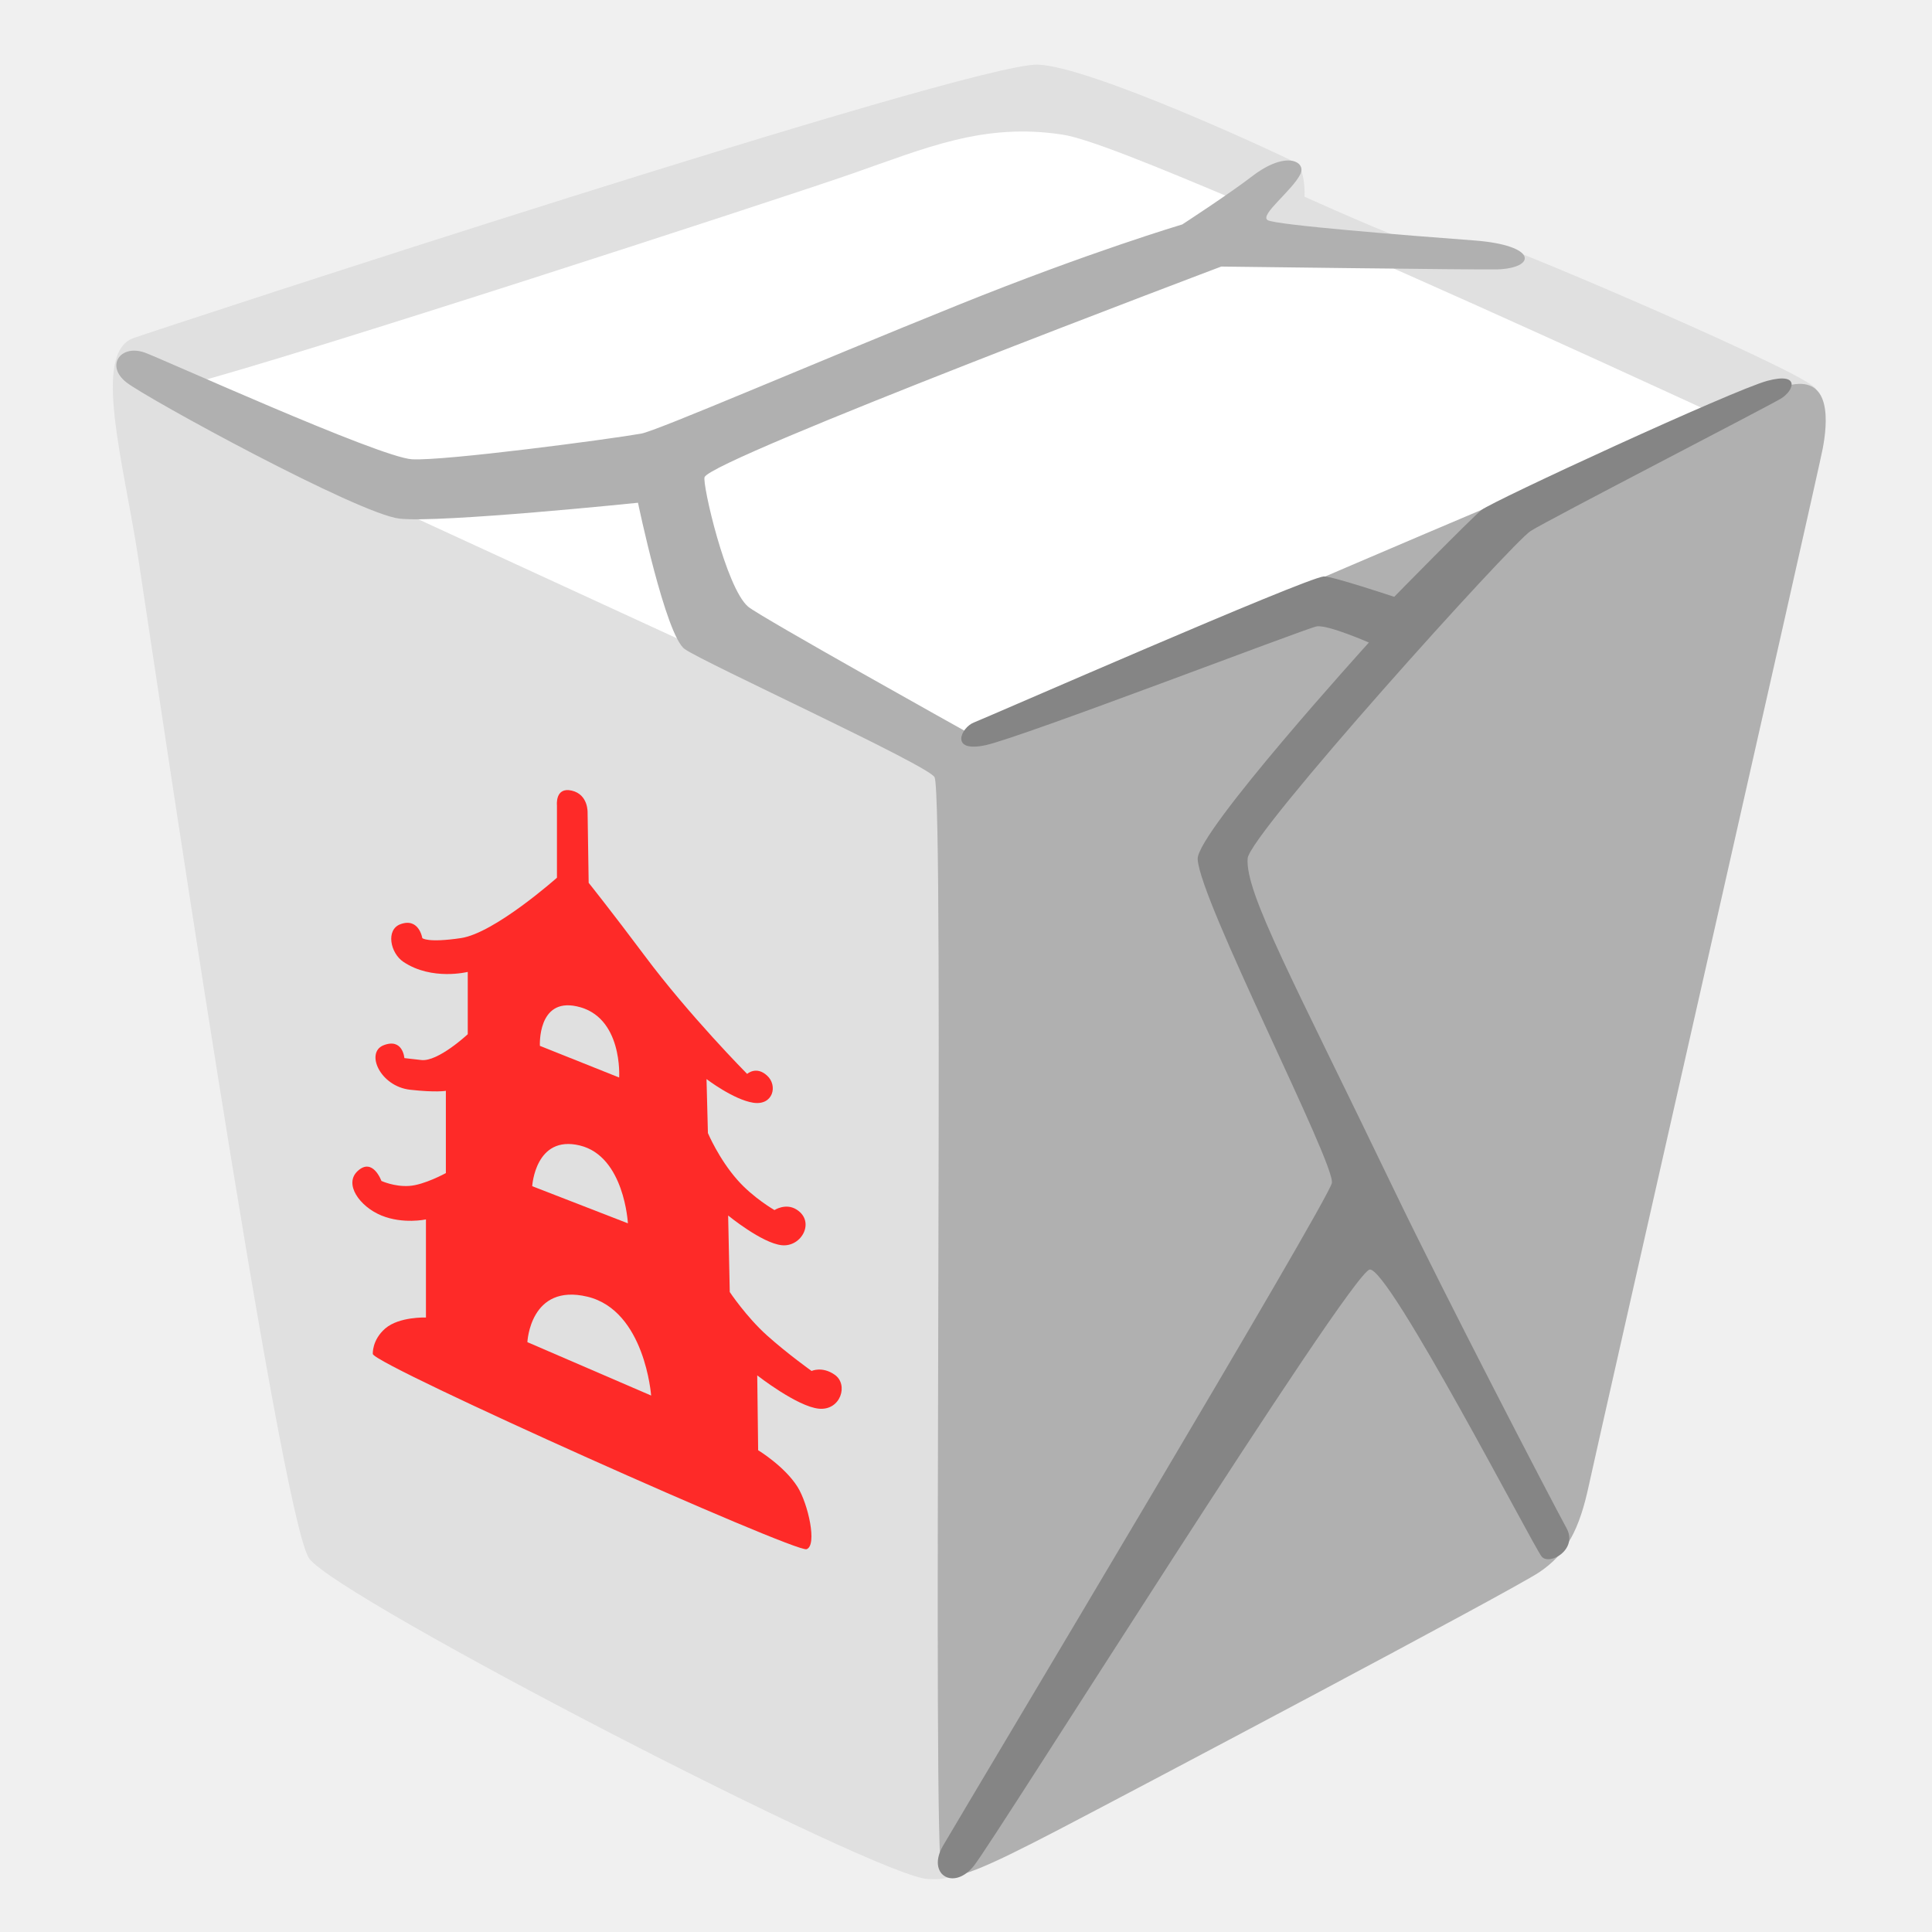
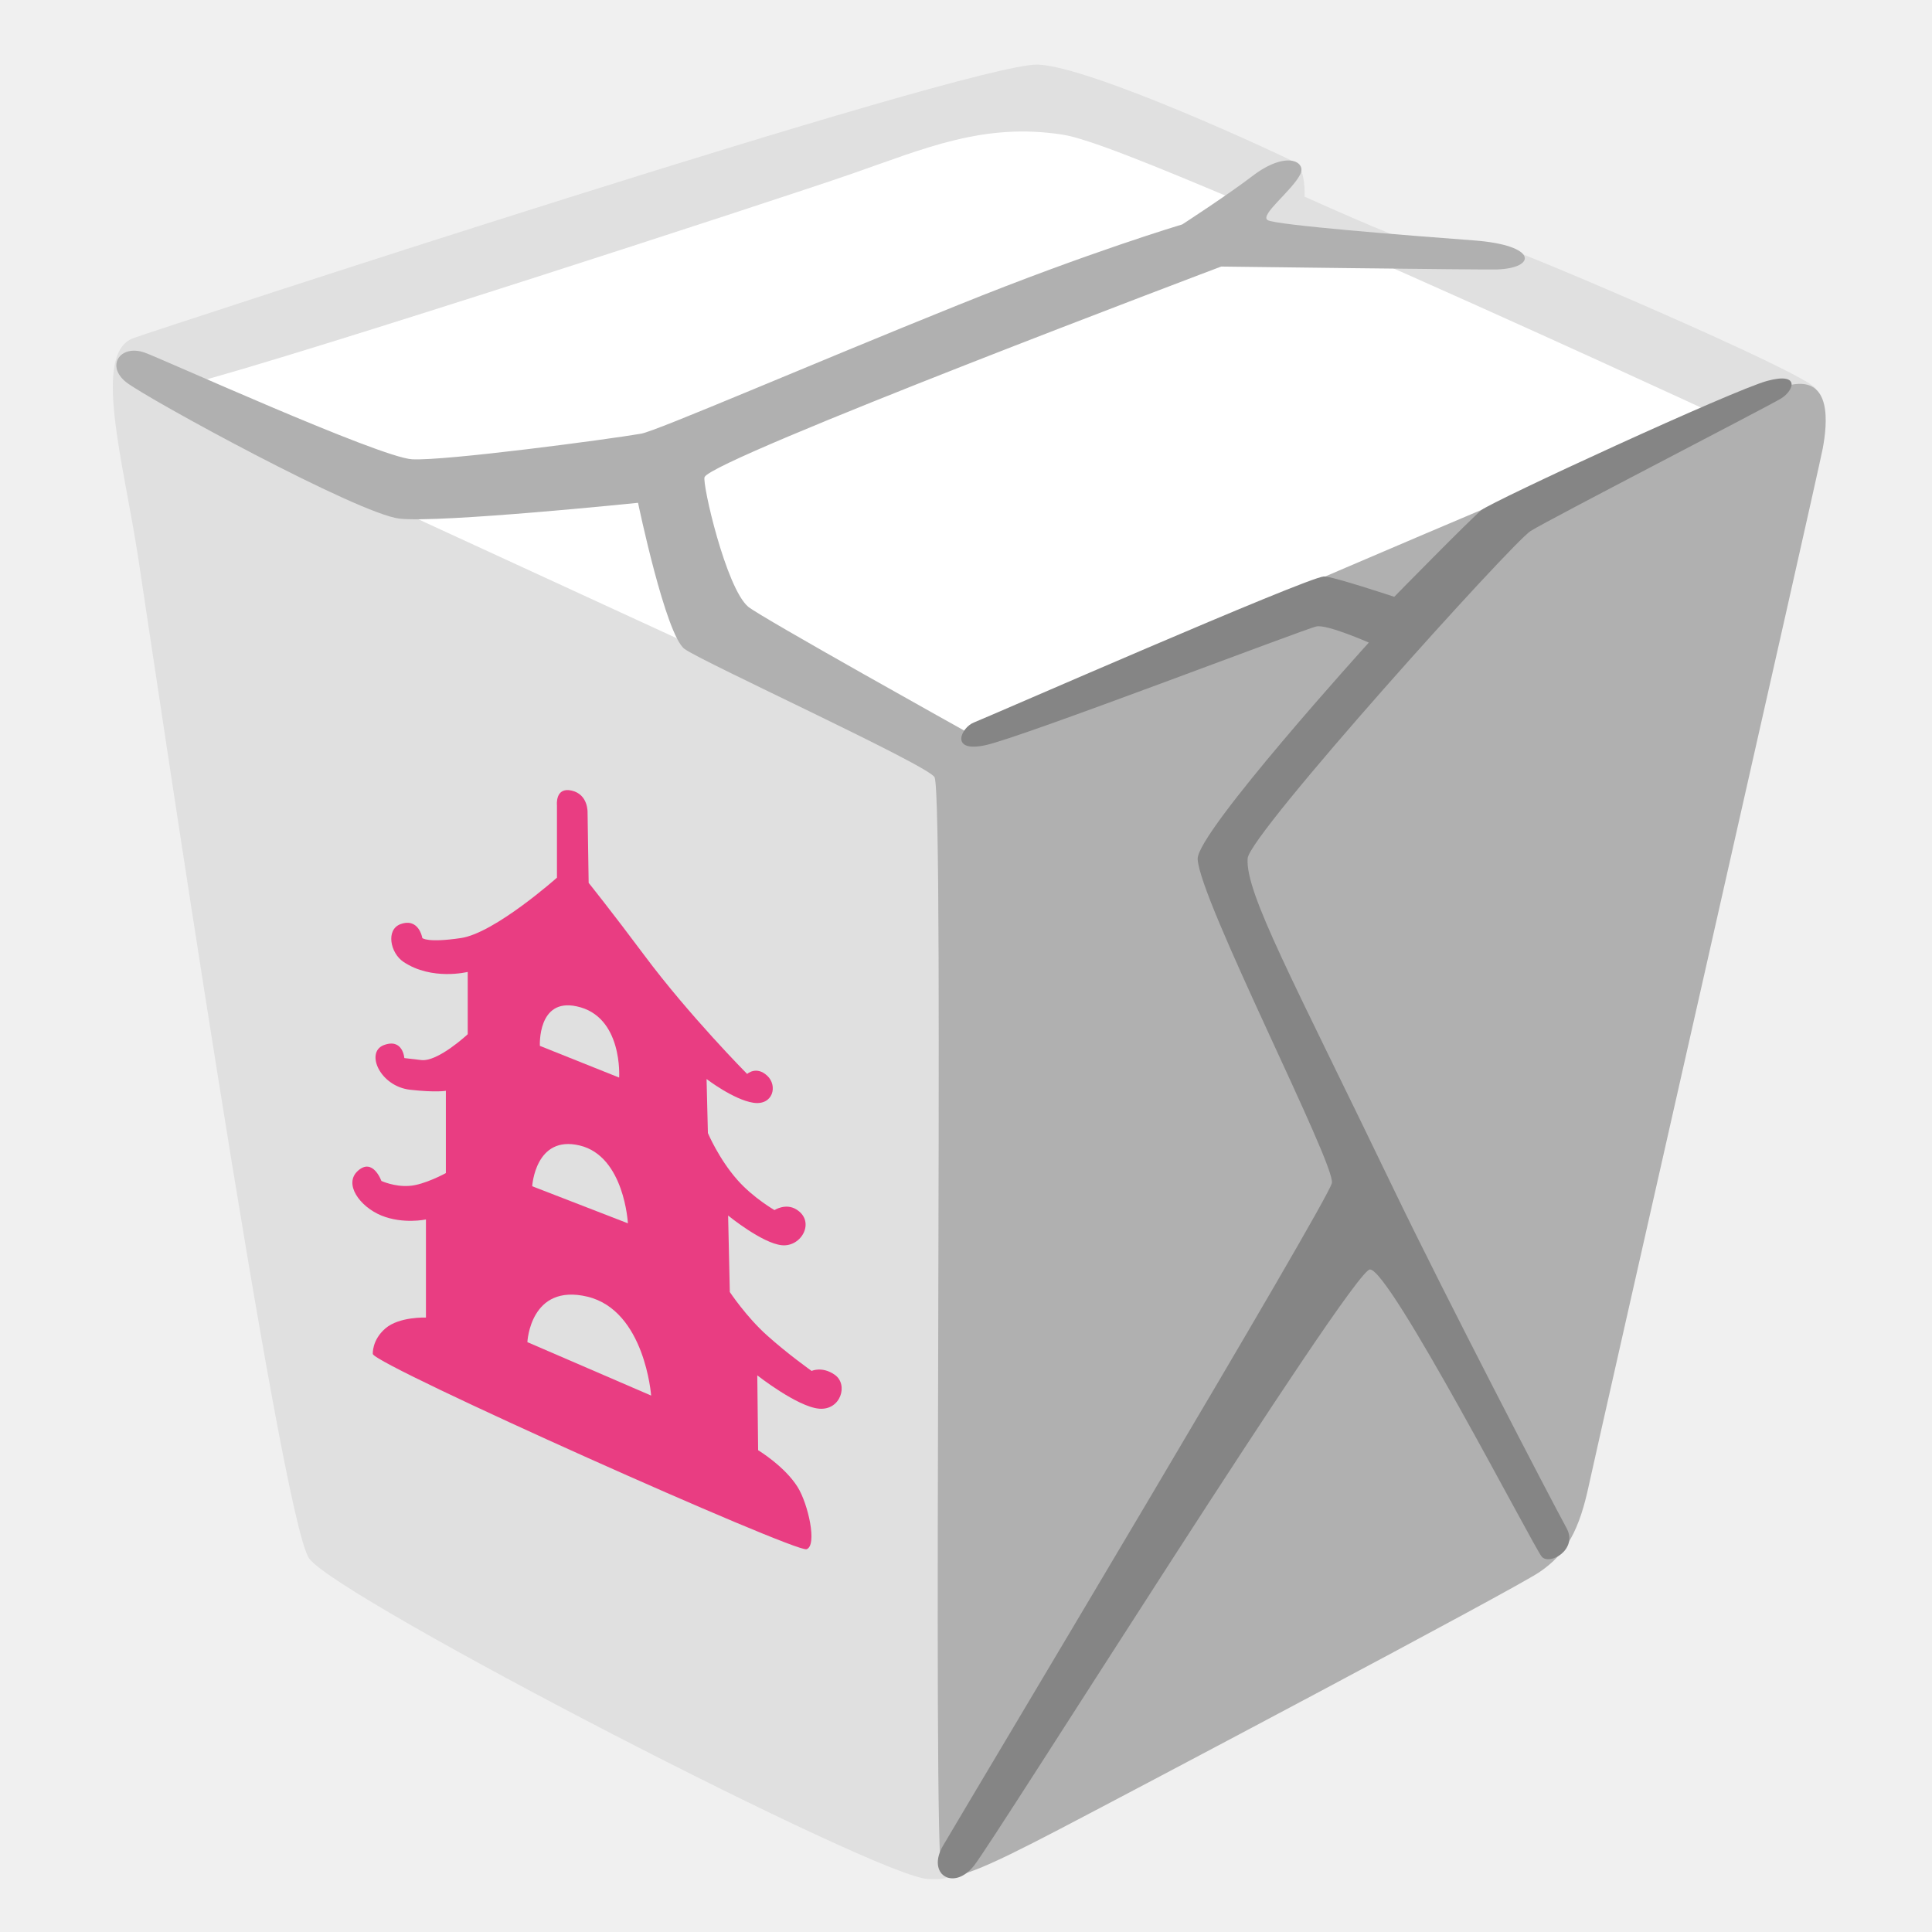
- <svg xmlns="http://www.w3.org/2000/svg" width="36" height="36" viewBox="0 0 36 36" fill="none">
-   <path d="M20.382 22.669C20.382 22.669 34.012 7.537 33.834 7.242C33.657 6.947 28.271 4.652 28.015 4.607C27.759 4.559 26.37 4.444 26.255 4.469C26.139 4.492 24.308 3.665 24.308 3.665C24.308 3.665 24.337 3.142 24.126 3.023C23.915 2.905 20.312 1.229 19.333 1.204C18.062 1.176 2.936 6.137 2.486 6.3C1.713 6.578 2.303 8.615 2.573 10.378C2.843 12.142 5.22 28.294 5.763 29.042C6.306 29.79 16.417 35.013 17.3 35.013C17.449 35.013 17.927 35.086 18.127 34.501C19.108 31.598 20.236 22.562 20.382 22.669Z" fill="#E0E0E0" />
-   <path d="M3.51 7.161C5.437 6.668 14.557 3.696 15.857 3.243C17.249 2.759 18.329 2.281 19.8 2.509C20.264 2.579 21.468 3.066 23.181 3.791C23.442 3.904 22.764 4.317 23.04 4.435C23.363 4.573 24.637 4.418 24.969 4.562C28.361 6.047 32.06 7.762 32.06 7.762L17.823 14.183L17.258 14.032L5.361 8.556L3.51 7.161Z" fill="white" />
-   <path d="M18.056 13.663C18.056 13.663 14.175 11.5 13.942 11.306C13.525 10.955 13.081 9.003 13.129 8.89C13.278 8.542 22.756 4.967 22.756 4.967C22.756 4.967 27.591 5.029 27.894 5.02C28.628 4.998 28.665 4.57 27.464 4.48C26.263 4.39 23.757 4.193 23.619 4.101C23.47 4.002 24.083 3.549 24.233 3.24C24.339 3.015 23.971 2.796 23.335 3.282C22.891 3.623 22.03 4.182 22.03 4.182C22.03 4.182 20.295 4.697 17.851 5.684C15.114 6.787 12.248 8.027 11.947 8.08C11.374 8.182 8.286 8.592 7.678 8.558C7.071 8.525 2.939 6.649 2.689 6.567C2.236 6.415 1.966 6.82 2.354 7.124C2.742 7.428 6.685 9.579 7.445 9.664C8.204 9.748 11.888 9.368 11.888 9.368C11.888 9.368 12.403 11.841 12.758 12.094C13.112 12.347 17.328 14.273 17.415 14.484C17.603 14.934 17.362 34.746 17.55 34.912C17.738 35.078 18.34 34.816 19.733 34.09C21.125 33.365 28.156 29.647 28.679 29.298C29.202 28.949 29.433 28.485 29.607 27.672C29.782 26.859 33.877 8.823 33.964 8.359C34.051 7.895 34.138 7.023 33.382 7.169C32.628 7.315 23.681 11.177 23.681 11.177L18.056 13.663Z" fill="#B0B0B0" />
-   <path d="M23.248 15.995C23.282 15.542 28.173 10.114 28.522 9.894C28.87 9.675 32.951 7.571 33.188 7.425C33.427 7.279 33.553 6.93 32.932 7.096C32.31 7.262 27.804 9.34 27.605 9.503C27.405 9.667 25.979 11.121 25.979 11.121C25.979 11.121 24.806 10.73 24.668 10.741C24.323 10.769 18.385 13.371 18.146 13.463C17.907 13.556 17.688 14.032 18.366 13.885C19.043 13.739 24.331 11.708 24.533 11.672C24.736 11.635 25.507 11.973 25.507 11.973C25.507 11.973 22.3 15.508 22.317 16.006C22.345 16.765 24.891 21.698 24.817 22.044C24.744 22.393 18.247 33.241 17.573 34.391C17.26 34.923 17.764 35.243 18.146 34.768C18.529 34.293 25.166 23.704 25.523 23.656C25.881 23.611 28.581 28.831 28.727 29.005C28.873 29.177 29.407 28.873 29.191 28.477C28.896 27.937 26.938 24.171 25.973 22.165C24.098 18.27 23.2 16.636 23.248 15.995Z" fill="#858585" />
-   <path d="M6.947 25.231C7.02 25.453 14.828 28.941 15.03 28.867C15.232 28.794 15.058 28.021 14.861 27.706C14.619 27.321 14.127 27.023 14.127 27.023L14.11 25.628C14.11 25.628 14.856 26.212 15.261 26.249C15.666 26.286 15.815 25.796 15.553 25.616C15.32 25.453 15.123 25.546 15.123 25.546C15.123 25.546 14.676 25.228 14.29 24.882C13.905 24.536 13.598 24.075 13.598 24.075L13.568 22.649C13.568 22.649 14.2 23.167 14.569 23.203C14.937 23.24 15.196 22.762 14.844 22.539C14.642 22.41 14.431 22.548 14.431 22.548C14.431 22.548 14.034 22.32 13.742 21.988C13.393 21.594 13.191 21.113 13.191 21.113L13.165 20.107C13.165 20.107 13.669 20.492 14.037 20.548C14.406 20.604 14.498 20.227 14.293 20.042C14.091 19.856 13.922 20.011 13.922 20.011C13.922 20.011 12.842 18.922 12.004 17.797C11.399 16.988 10.969 16.45 10.969 16.45L10.949 15.145C10.949 15.145 10.966 14.805 10.654 14.732C10.339 14.659 10.378 15.008 10.378 15.008V16.355C10.378 16.355 9.217 17.387 8.589 17.48C7.962 17.573 7.869 17.48 7.869 17.48C7.869 17.48 7.808 17.094 7.462 17.221C7.186 17.322 7.27 17.758 7.518 17.924C8.049 18.278 8.716 18.11 8.716 18.11V19.271C8.716 19.271 8.162 19.789 7.85 19.752L7.535 19.716C7.535 19.716 7.507 19.336 7.147 19.477C6.803 19.612 7.082 20.244 7.644 20.306C8.125 20.36 8.308 20.326 8.308 20.326V21.859C8.308 21.859 7.903 22.081 7.625 22.098C7.349 22.117 7.107 22.005 7.107 22.005C7.107 22.005 6.947 21.561 6.666 21.819C6.401 22.061 6.702 22.483 7.107 22.649C7.512 22.815 7.937 22.722 7.937 22.722V24.55C7.937 24.55 7.439 24.531 7.18 24.753C6.927 24.972 6.947 25.231 6.947 25.231Z" fill="#FE2A28" />
-   <path d="M9.827 25.009L12.133 26.004C12.133 26.004 12.018 24.421 10.946 24.162C9.877 23.906 9.827 25.009 9.827 25.009Z" fill="#E0E0E0" />
-   <path d="M9.917 22.103L11.7 22.795C11.7 22.795 11.635 21.544 10.803 21.344C9.973 21.144 9.917 22.103 9.917 22.103Z" fill="#E0E0E0" />
-   <path d="M10.06 19.488L11.537 20.078C11.537 20.078 11.61 18.934 10.744 18.751C10.012 18.593 10.06 19.488 10.06 19.488Z" fill="#E0E0E0" />
+ <svg xmlns="http://www.w3.org/2000/svg" width="32" height="32" viewBox="0 0 32 32" fill="none">
+   <path d="M18.117 20.15C18.117 20.15 30.233 6.7 30.075 6.437C29.918 6.175 25.13 4.135 24.902 4.095C24.675 4.052 23.44 3.95 23.337 3.972C23.235 3.992 21.608 3.257 21.608 3.257C21.608 3.257 21.633 2.792 21.445 2.687C21.258 2.582 18.055 1.092 17.185 1.07C16.055 1.045 2.61 5.455 2.21 5.6C1.522 5.847 2.047 7.657 2.287 9.225C2.527 10.793 4.64 25.15 5.122 25.815C5.605 26.48 14.592 31.122 15.377 31.122C15.51 31.122 15.935 31.188 16.113 30.668C16.985 28.087 17.988 20.055 18.117 20.15Z" fill="#E0E0E0" />
+   <path d="M3.12 6.365C4.832 5.928 12.94 3.285 14.095 2.883C15.332 2.453 16.293 2.028 17.6 2.23C18.012 2.293 19.082 2.725 20.605 3.37C20.837 3.47 20.235 3.838 20.48 3.943C20.767 4.065 21.9 3.928 22.195 4.055C25.21 5.375 28.497 6.9 28.497 6.9L15.842 12.607L15.34 12.473L4.765 7.605L3.12 6.365Z" fill="white" />
+   <path d="M16.05 12.145C16.05 12.145 12.6 10.223 12.393 10.05C12.023 9.738 11.627 8.002 11.67 7.902C11.803 7.593 20.227 4.415 20.227 4.415C20.227 4.415 24.525 4.47 24.795 4.463C25.448 4.442 25.48 4.062 24.413 3.982C23.345 3.902 21.117 3.728 20.995 3.645C20.863 3.558 21.407 3.155 21.54 2.88C21.635 2.68 21.308 2.485 20.742 2.917C20.348 3.22 19.582 3.717 19.582 3.717C19.582 3.717 18.04 4.175 15.867 5.053C13.435 6.032 10.887 7.135 10.62 7.183C10.11 7.272 7.365 7.638 6.825 7.607C6.285 7.577 2.612 5.91 2.39 5.838C1.988 5.702 1.748 6.062 2.092 6.332C2.438 6.603 5.942 8.515 6.617 8.59C7.293 8.665 10.568 8.328 10.568 8.328C10.568 8.328 11.025 10.525 11.34 10.75C11.655 10.975 15.402 12.688 15.48 12.875C15.648 13.275 15.432 30.885 15.6 31.032C15.768 31.18 16.302 30.948 17.54 30.302C18.777 29.657 25.027 26.352 25.492 26.043C25.957 25.733 26.163 25.32 26.317 24.598C26.473 23.875 30.113 7.843 30.19 7.43C30.267 7.018 30.345 6.242 29.672 6.372C29.003 6.503 21.05 9.935 21.05 9.935L16.05 12.145Z" fill="#B0B0B0" />
+   <path d="M20.665 14.217C20.695 13.815 25.043 8.99 25.352 8.795C25.663 8.6 29.29 6.73 29.5 6.6C29.712 6.47 29.825 6.16 29.273 6.308C28.72 6.455 24.715 8.303 24.538 8.448C24.36 8.593 23.093 9.885 23.093 9.885C23.093 9.885 22.05 9.538 21.927 9.548C21.62 9.573 16.343 11.885 16.13 11.967C15.918 12.05 15.723 12.473 16.325 12.342C16.927 12.213 21.628 10.408 21.808 10.375C21.988 10.342 22.672 10.643 22.672 10.643C22.672 10.643 19.823 13.785 19.837 14.227C19.863 14.902 22.125 19.288 22.06 19.595C21.995 19.905 16.22 29.547 15.62 30.57C15.342 31.043 15.79 31.328 16.13 30.905C16.47 30.483 22.37 21.07 22.688 21.027C23.005 20.988 25.405 25.628 25.535 25.782C25.665 25.935 26.14 25.665 25.948 25.312C25.685 24.832 23.945 21.485 23.087 19.703C21.42 16.24 20.622 14.787 20.665 14.217Z" fill="#858585" />
+   <path d="M6.175 22.427C6.24 22.625 13.18 25.725 13.36 25.66C13.54 25.595 13.385 24.907 13.21 24.628C12.995 24.285 12.557 24.02 12.557 24.02L12.543 22.78C12.543 22.78 13.205 23.3 13.565 23.332C13.925 23.365 14.057 22.93 13.825 22.77C13.617 22.625 13.443 22.707 13.443 22.707C13.443 22.707 13.045 22.425 12.703 22.117C12.36 21.81 12.088 21.4 12.088 21.4L12.06 20.133C12.06 20.133 12.623 20.593 12.95 20.625C13.277 20.657 13.508 20.233 13.195 20.035C13.015 19.92 12.828 20.043 12.828 20.043C12.828 20.043 12.475 19.84 12.215 19.545C11.905 19.195 11.725 18.767 11.725 18.767L11.703 17.872C11.703 17.872 12.15 18.215 12.477 18.265C12.805 18.315 12.887 17.98 12.705 17.815C12.525 17.65 12.375 17.788 12.375 17.788C12.375 17.788 11.415 16.82 10.67 15.82C10.133 15.1 9.75 14.623 9.75 14.623L9.732 13.463C9.732 13.463 9.748 13.16 9.47 13.095C9.19 13.03 9.225 13.34 9.225 13.34V14.537C9.225 14.537 8.193 15.455 7.635 15.537C7.077 15.62 6.995 15.537 6.995 15.537C6.995 15.537 6.94 15.195 6.633 15.307C6.388 15.398 6.463 15.785 6.683 15.932C7.155 16.247 7.747 16.098 7.747 16.098V17.13C7.747 17.13 7.255 17.59 6.978 17.558L6.697 17.525C6.697 17.525 6.673 17.188 6.353 17.312C6.048 17.433 6.295 17.995 6.795 18.05C7.223 18.098 7.385 18.067 7.385 18.067V19.43C7.385 19.43 7.025 19.628 6.777 19.642C6.532 19.66 6.317 19.56 6.317 19.56C6.317 19.56 6.175 19.165 5.925 19.395C5.69 19.61 5.957 19.985 6.317 20.133C6.678 20.28 7.055 20.198 7.055 20.198V21.823C7.055 21.823 6.612 21.805 6.383 22.003C6.157 22.198 6.175 22.427 6.175 22.427Z" fill="#E93D82" />
+   <path d="M8.735 22.23L10.785 23.115C10.785 23.115 10.682 21.707 9.73 21.477C8.78 21.25 8.735 22.23 8.735 22.23Z" fill="#E0E0E0" />
+   <path d="M8.815 19.648L10.4 20.262C10.4 20.262 10.342 19.15 9.602 18.973C8.865 18.795 8.815 19.648 8.815 19.648Z" fill="#E0E0E0" />
+   <path d="M8.942 17.323L10.255 17.848C10.255 17.848 10.32 16.83 9.55 16.668C8.9 16.527 8.942 17.323 8.942 17.323Z" fill="#E0E0E0" />
</svg>
